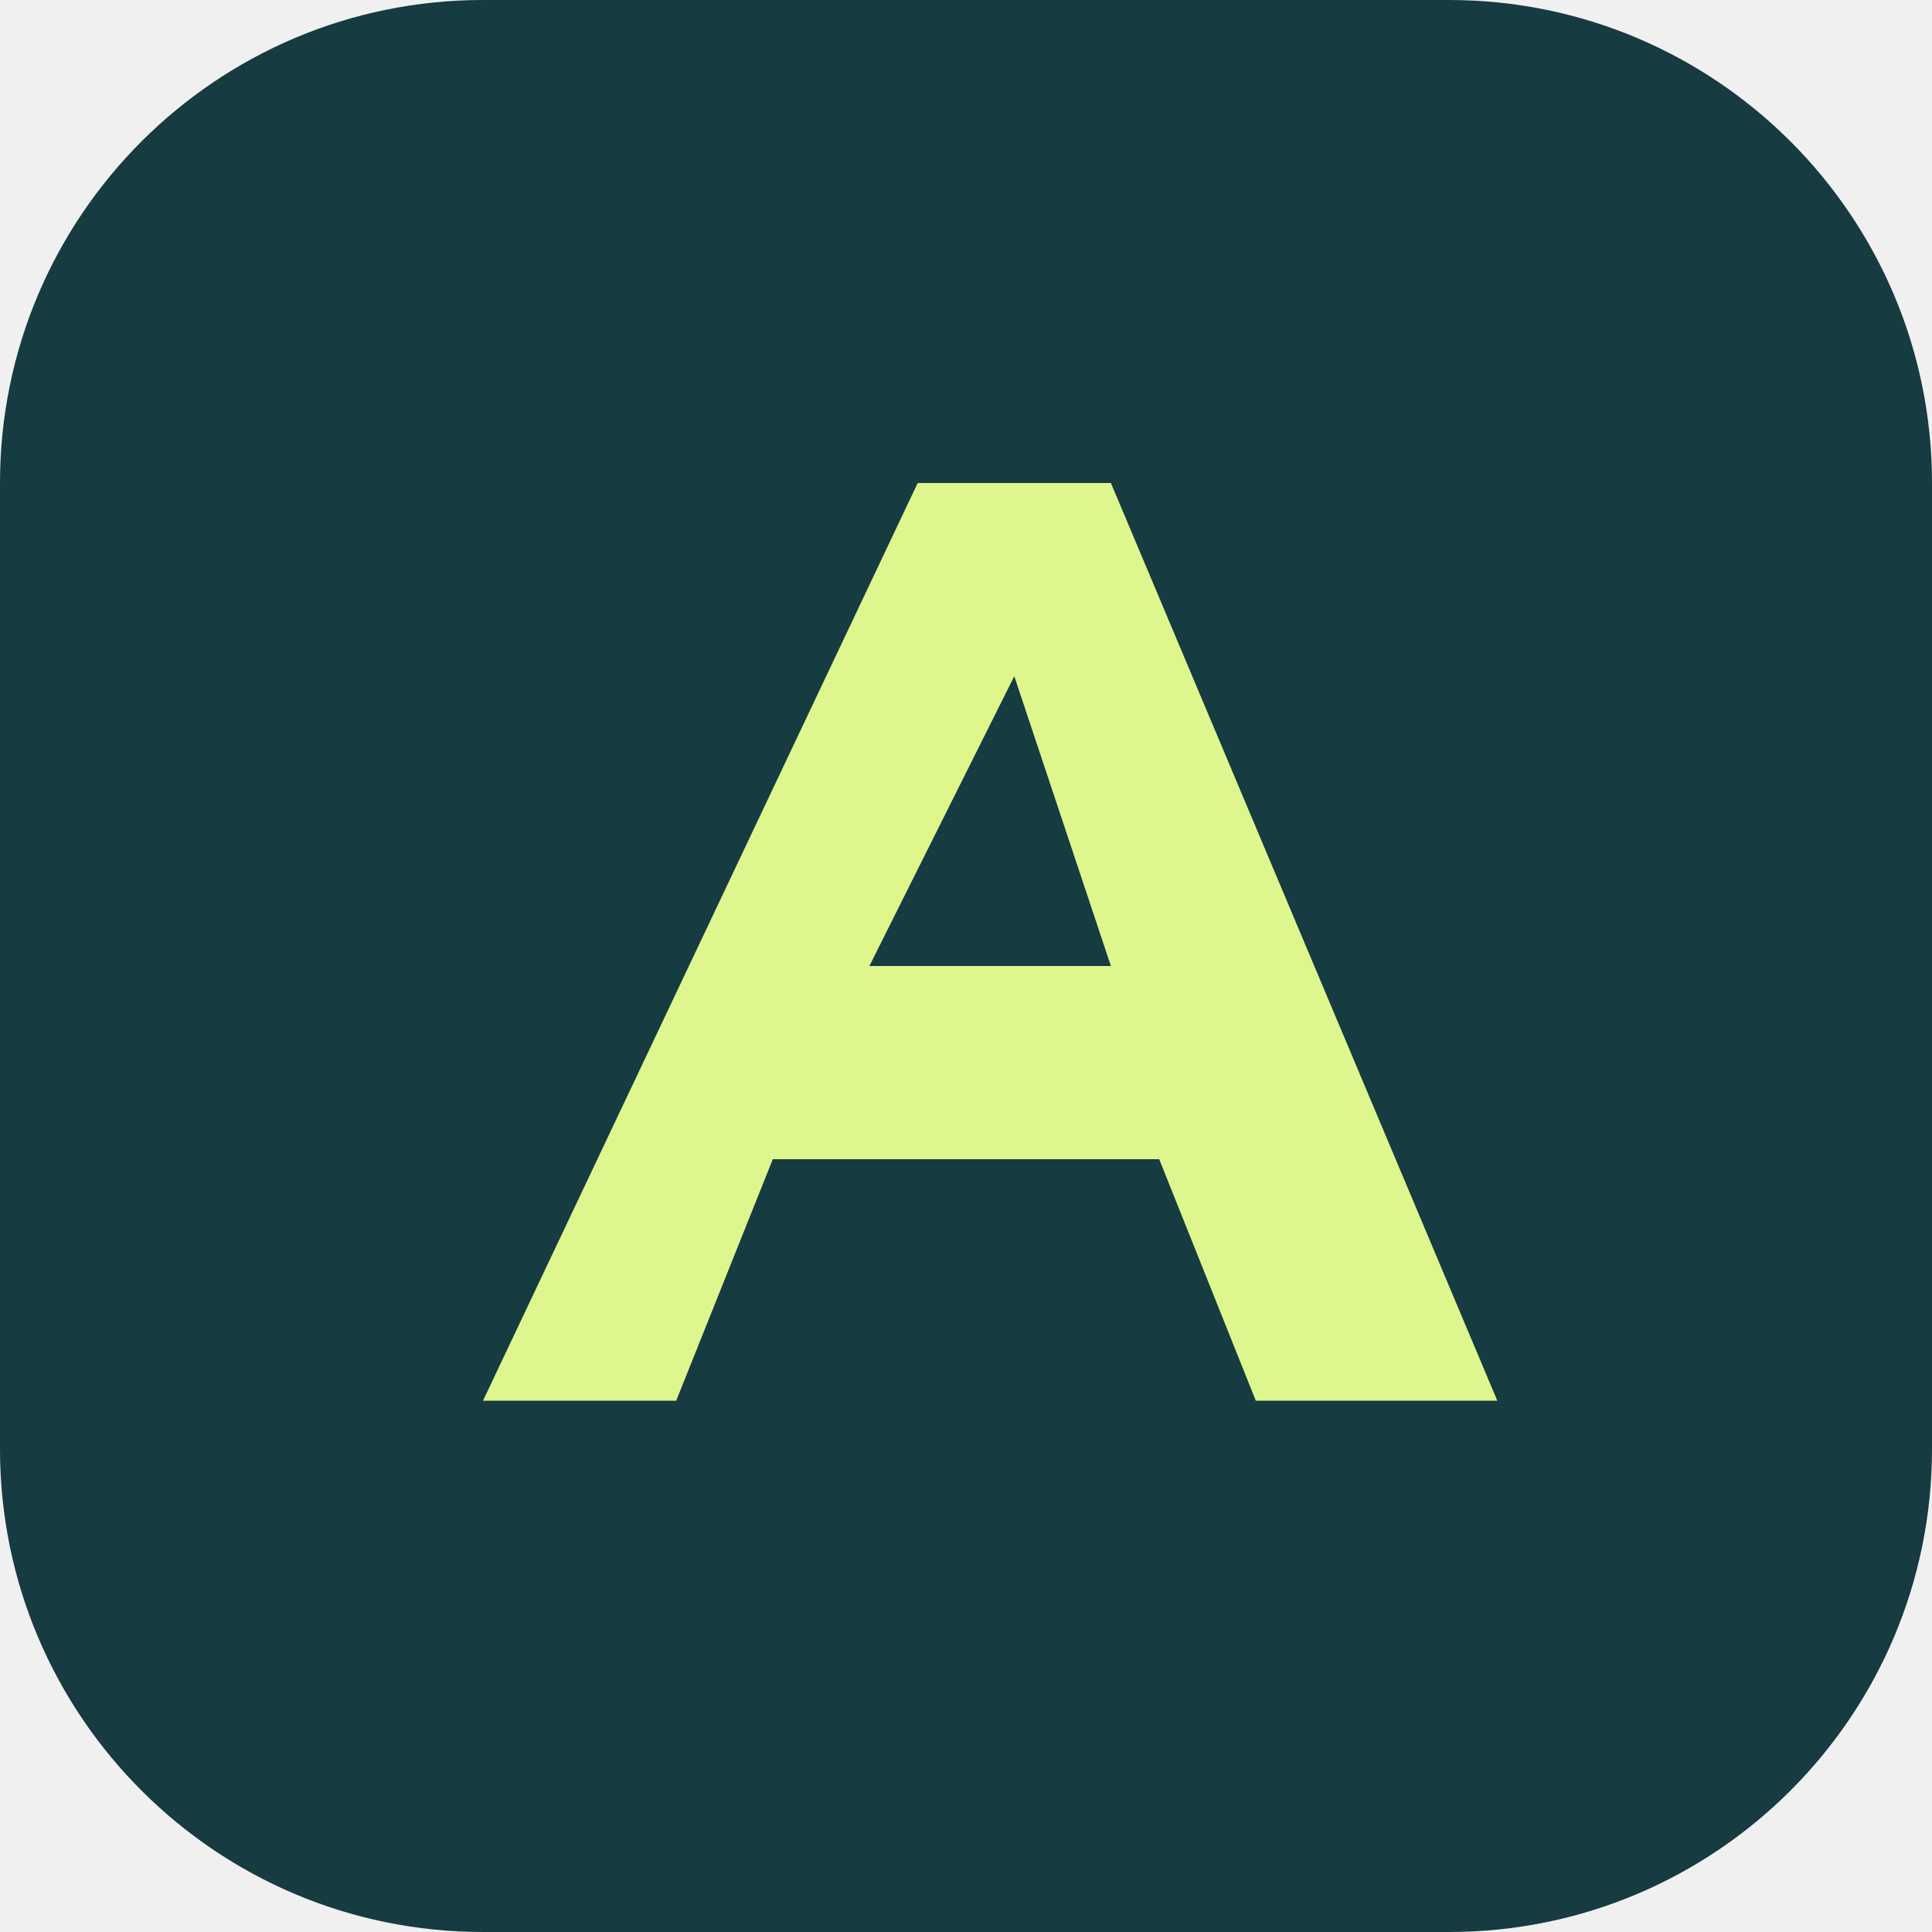
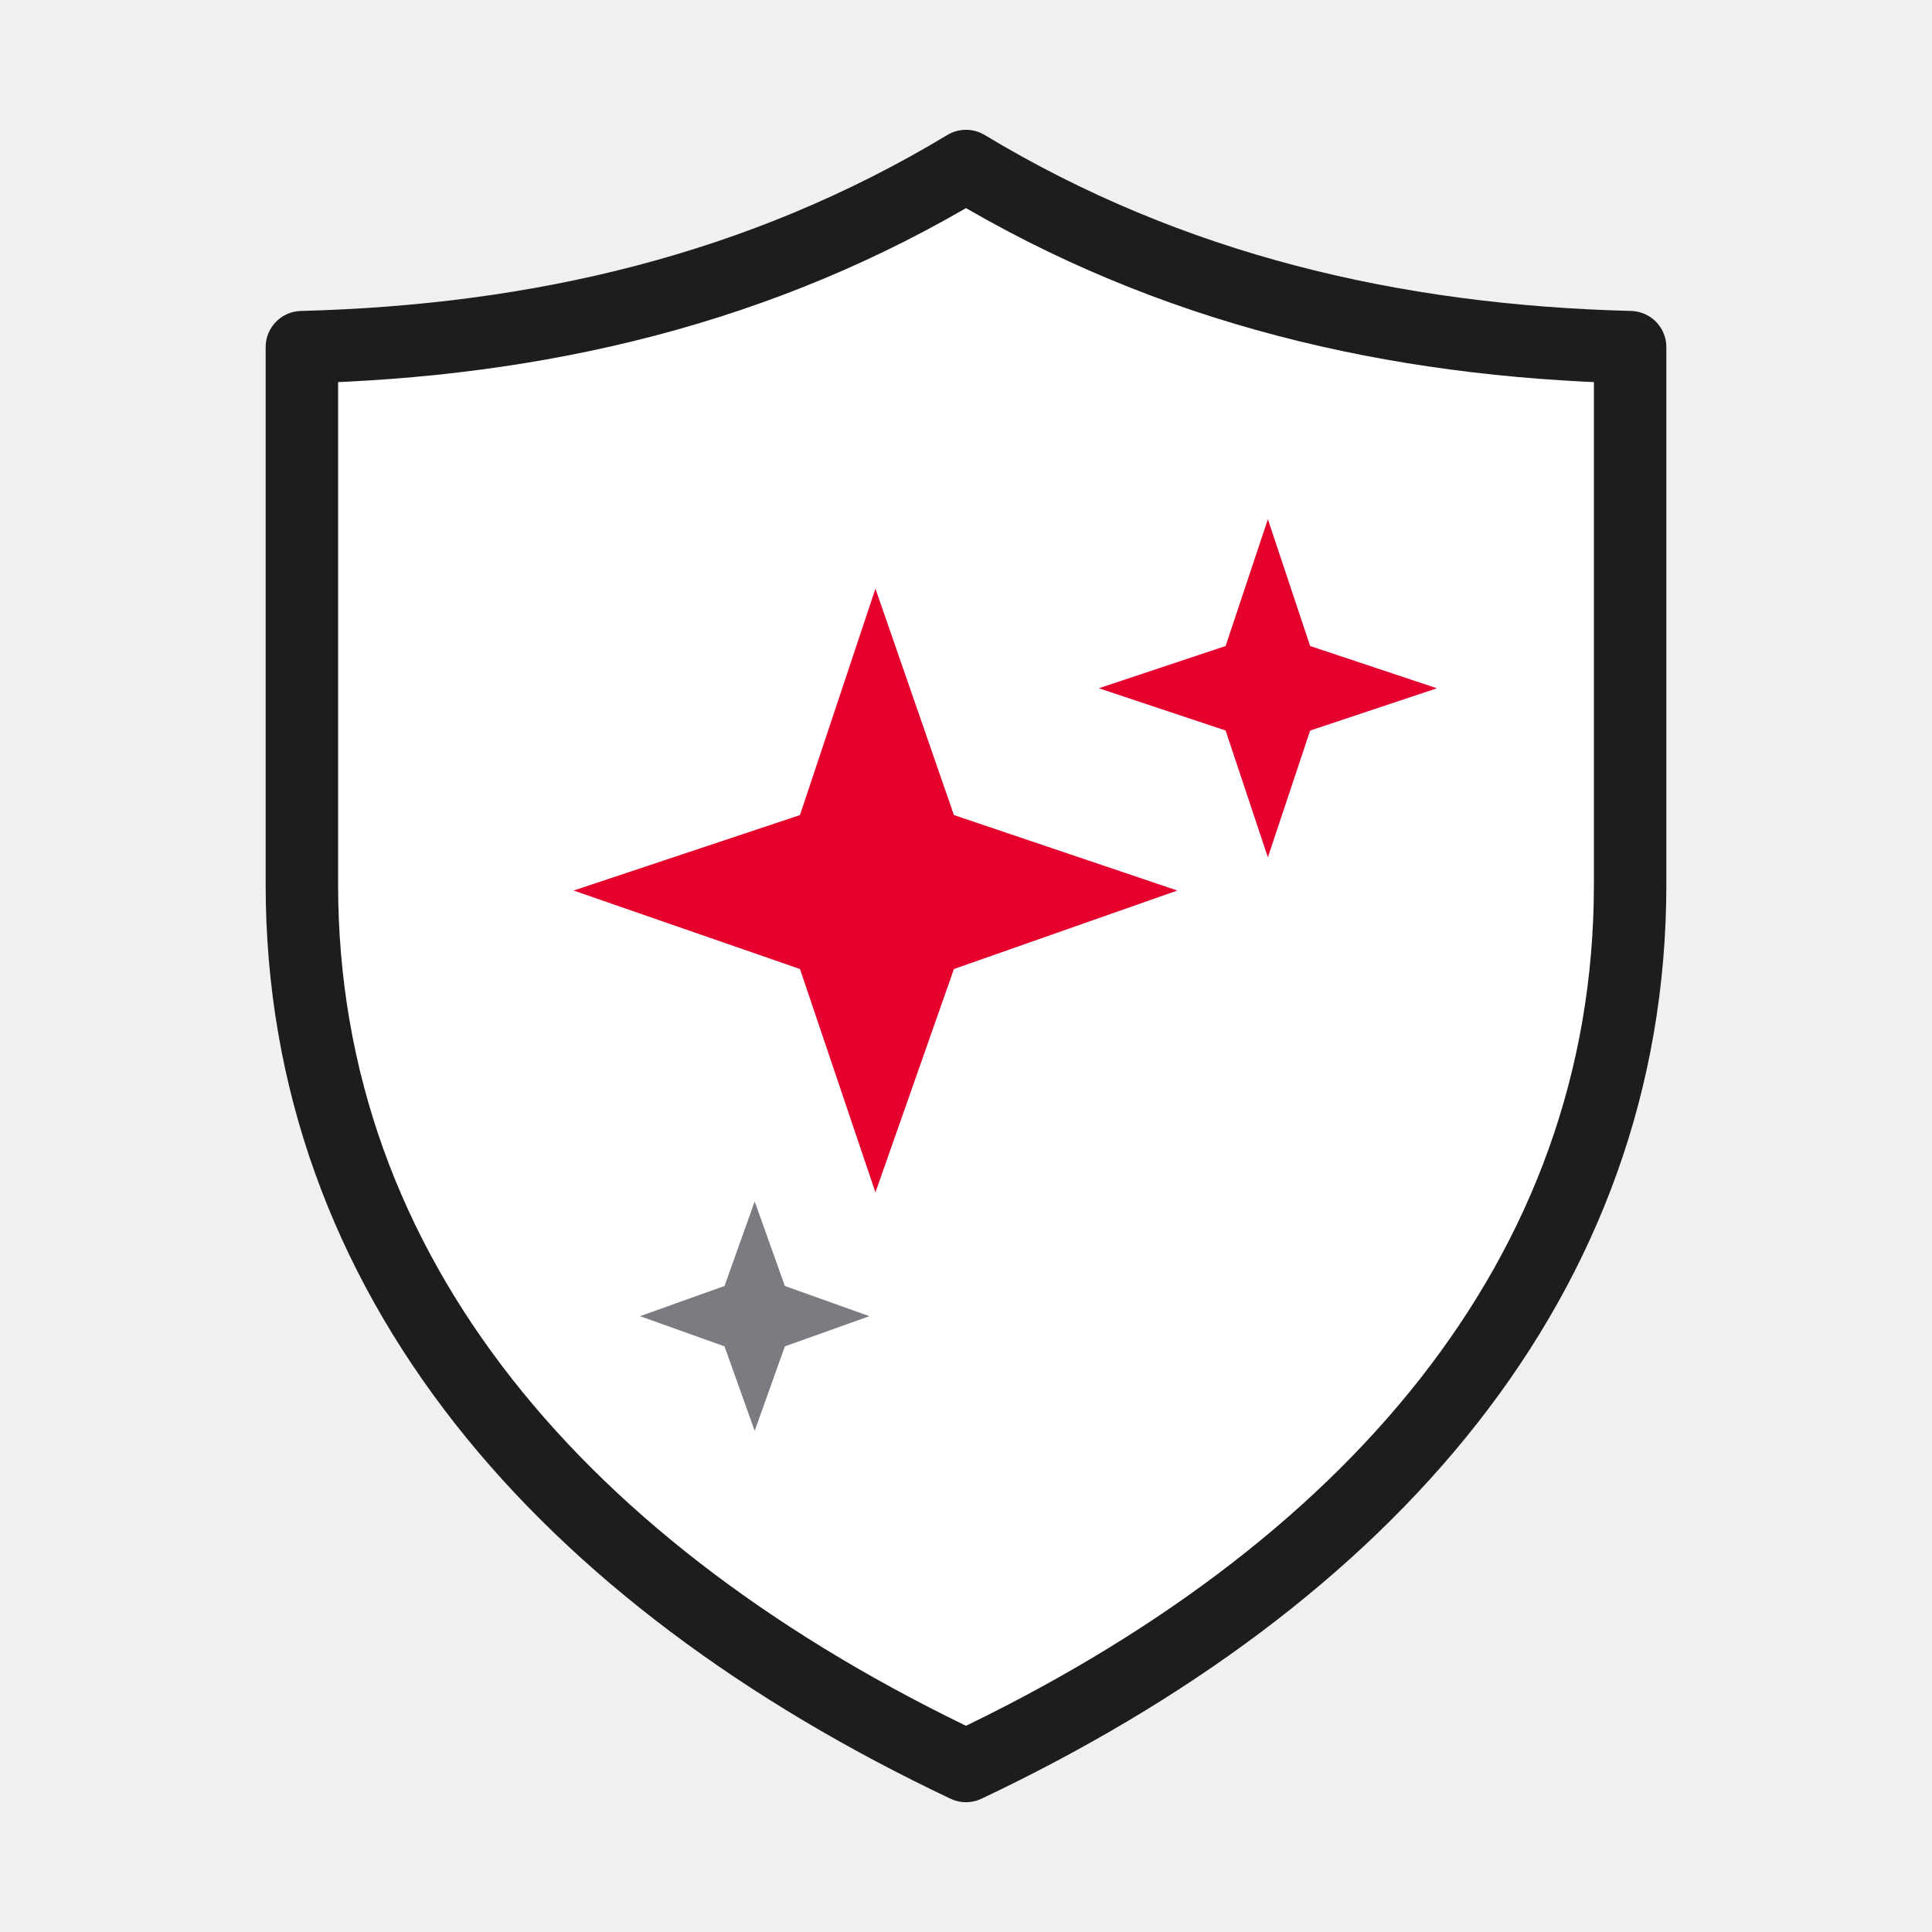
- <svg xmlns="http://www.w3.org/2000/svg" viewBox="0 0 40 40">
-   <rect width="40" height="40" rx="10" fill="#163b40" />
-   <path d="M10 29L19 10h4l8 19h-5l-2-5H16l-2 5zm8-9h5l-2-6z" fill="#def68e" />
+ <svg xmlns="http://www.w3.org/2000/svg" viewBox="0 0 64 64" fill="none">
+   <path d="M32 5.5c6.8 4.1 14.2 5.8 22 6v17.8c0 13-8.7 22.9-22 29.2C18.7 52.2 10 42.3 10 29.3V11.5c7.8-.2 15.2-1.9 22-6Z" fill="#FFFFFF" stroke="#1D1D1B" stroke-width="2.4" stroke-linejoin="round" />
+   <path d="m29 19.5 2.6 7.5 7.4 2.5-7.4 2.6-2.6 7.4-2.5-7.4-7.5-2.6 7.5-2.5L29 19.5Z" fill="#E6002E" />
+   <path d="m42 17.2 1.4 4.2 4.2 1.4-4.2 1.4-1.4 4.2-1.4-4.2-4.2-1.4 4.2-1.4 1.4-4.2Z" fill="#E6002E" />
+   <path d="m25 39.8 1 2.8 2.8 1-2.8 1-1 2.8-1-2.8-2.8-1 2.8-1 1-2.8Z" fill="#7A7C81" />
</svg>
